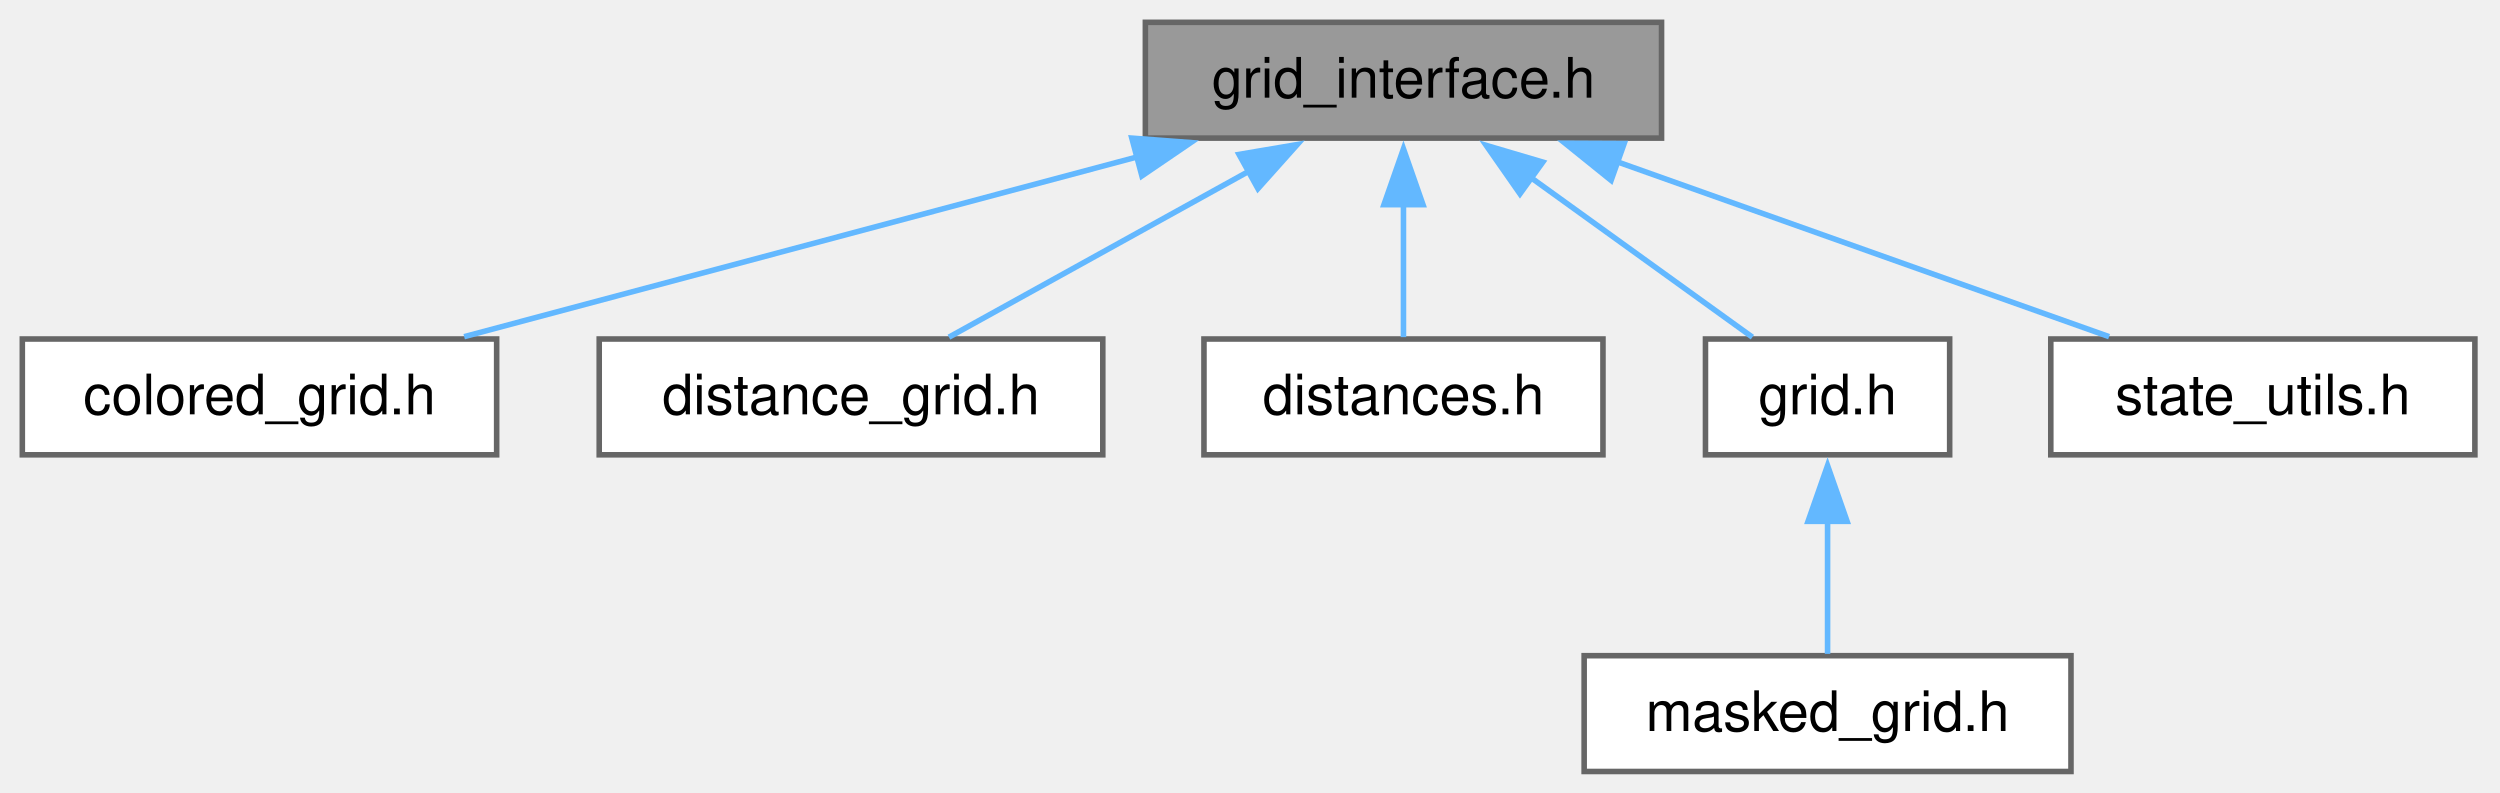
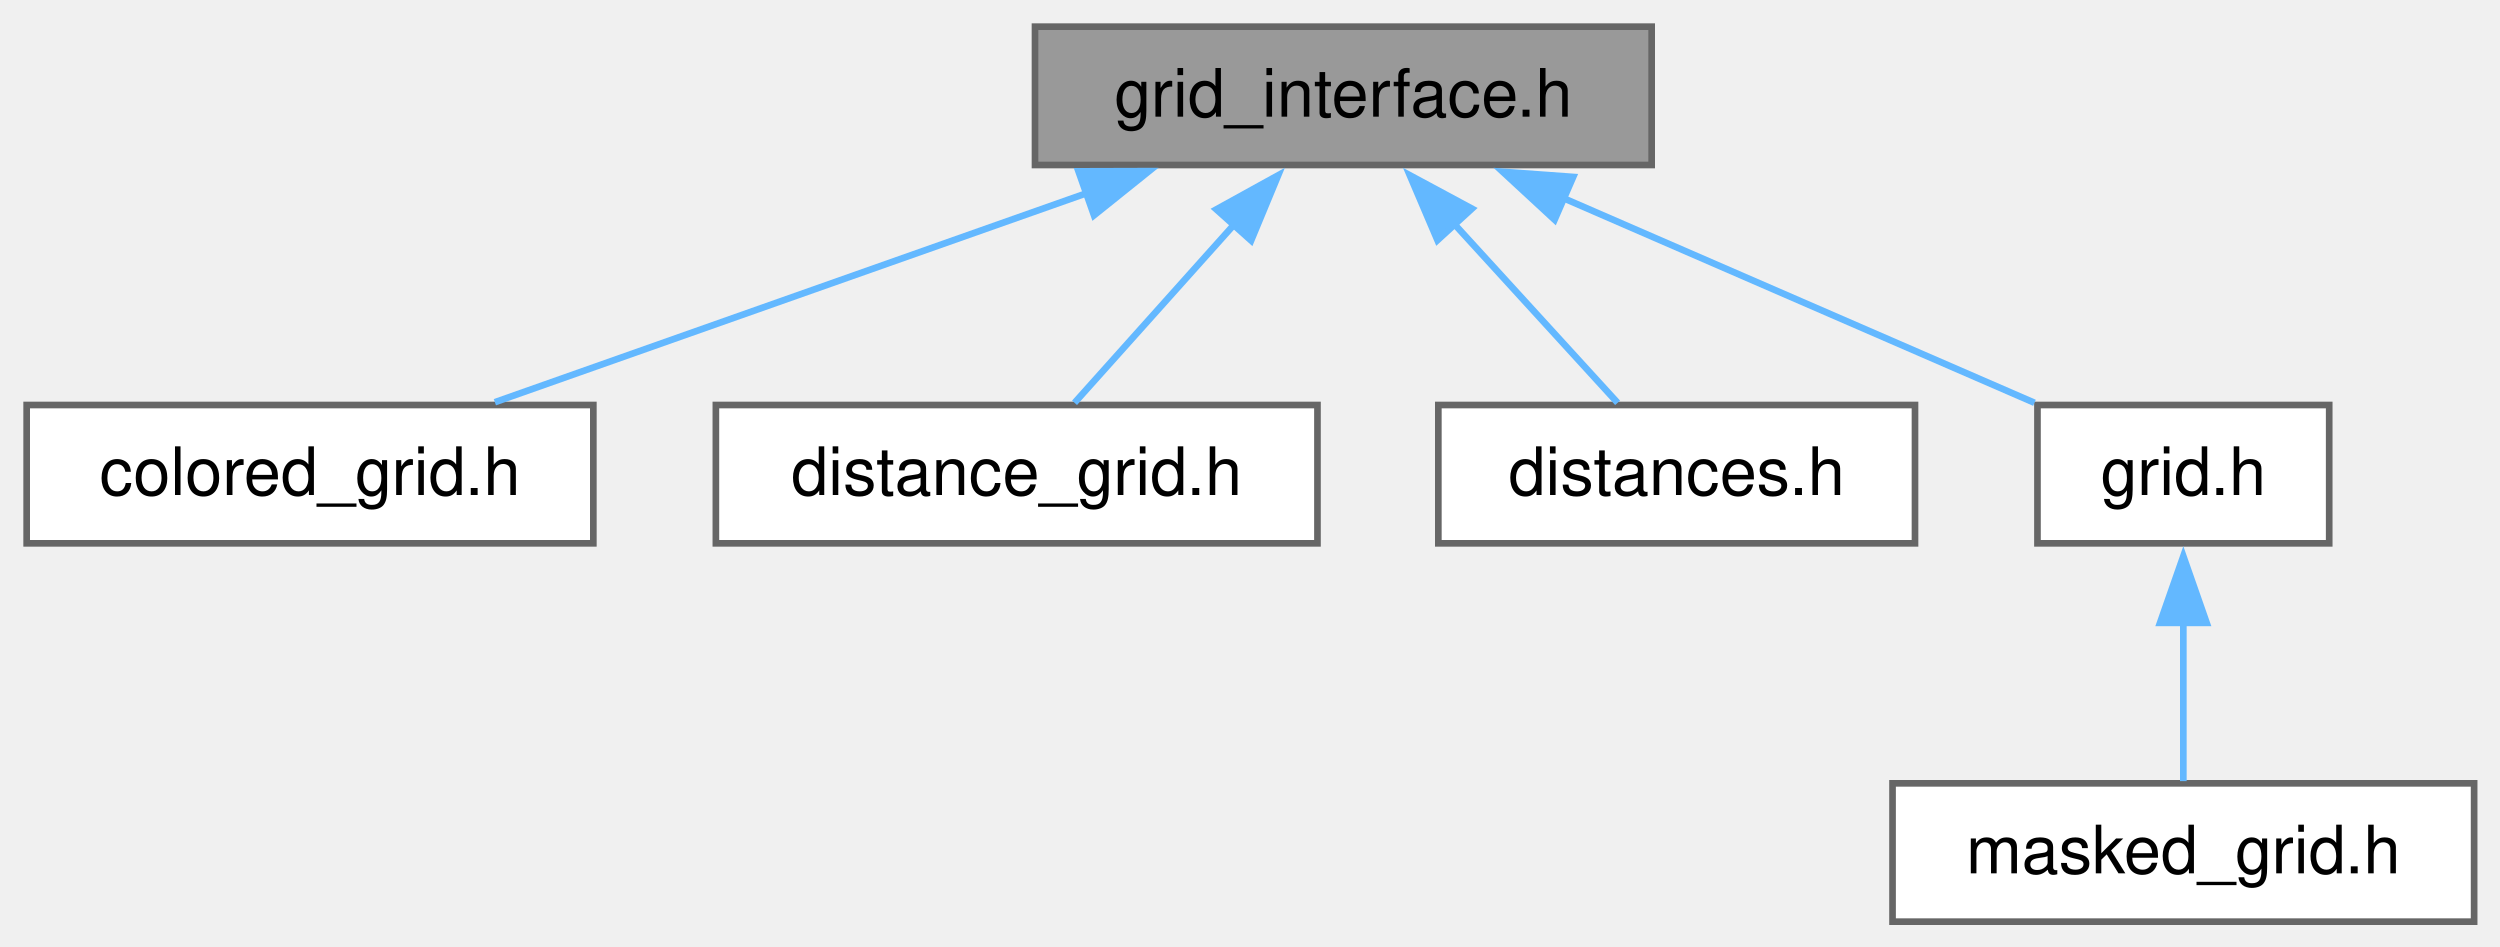
- <svg xmlns="http://www.w3.org/2000/svg" xmlns:xlink="http://www.w3.org/1999/xlink" width="448pt" height="142pt" viewBox="0.00 0.00 448.00 142.00">
+ <svg xmlns="http://www.w3.org/2000/svg" xmlns:xlink="http://www.w3.org/1999/xlink" width="375pt" height="142pt" viewBox="0.00 0.00 375.00 142.00">
  <g id="graph0" class="graph" transform="scale(1 1) rotate(0) translate(4 138.25)">
    <g id="Node000001" class="node">
      <g id="a_Node000001">
        <a xlink:title=" ">
-           <polygon fill="#999999" stroke="#666666" points="293.75,-134.25 201.25,-134.25 201.25,-113.5 293.75,-113.5 293.75,-134.25" />
-           <text xml:space="preserve" text-anchor="middle" x="247.5" y="-120.75" font-family="Helvetica,sans-Serif" font-size="10.00">grid_interface.h</text>
+           <polygon fill="#999999" stroke="#666666" points="243.75,-134.25 151.25,-134.25 151.25,-113.5 243.75,-113.5 243.75,-134.25" />
+           <text xml:space="preserve" text-anchor="middle" x="197.5" y="-120.75" font-family="Helvetica,sans-Serif" font-size="10.00">grid_interface.h</text>
        </a>
      </g>
    </g>
    <g id="Node000002" class="node">
      <g id="a_Node000002">
        <a xlink:href="colored__grid_8h.html" target="_top" xlink:title=" ">
          <polygon fill="white" stroke="#666666" points="85,-77.5 0,-77.5 0,-56.75 85,-56.75 85,-77.5" />
          <text xml:space="preserve" text-anchor="middle" x="42.5" y="-64" font-family="Helvetica,sans-Serif" font-size="10.00">colored_grid.h</text>
        </a>
      </g>
    </g>
    <g id="edge1_Node000001_Node000002" class="edge">
      <g id="a_edge1_Node000001_Node000002">
        <a xlink:title=" ">
-           <path fill="none" stroke="#63b8ff" d="M199.89,-110.16C163.09,-100.33 112.9,-86.93 79.18,-77.92" />
-           <polygon fill="#63b8ff" stroke="#63b8ff" points="198.82,-113.5 209.39,-112.7 200.63,-106.73 198.82,-113.5" />
+           <path fill="none" stroke="#63b8ff" d="M158.96,-109.26C131.4,-99.53 94.96,-86.65 70.23,-77.92" />
+           <polygon fill="#63b8ff" stroke="#63b8ff" points="157.77,-112.55 168.36,-112.58 160.1,-105.95 157.77,-112.55" />
        </a>
      </g>
    </g>
    <g id="Node000003" class="node">
      <g id="a_Node000003">
        <a xlink:href="distance__grid_8h.html" target="_top" xlink:title=" ">
          <polygon fill="white" stroke="#666666" points="193.62,-77.5 103.38,-77.5 103.38,-56.75 193.62,-56.75 193.62,-77.5" />
          <text xml:space="preserve" text-anchor="middle" x="148.5" y="-64" font-family="Helvetica,sans-Serif" font-size="10.00">distance_grid.h</text>
        </a>
      </g>
    </g>
    <g id="edge2_Node000001_Node000003" class="edge">
      <g id="a_edge2_Node000001_Node000003">
        <a xlink:title=" ">
-           <path fill="none" stroke="#63b8ff" d="M219.74,-107.53C202.52,-98 180.92,-86.06 166.05,-77.83" />
-           <polygon fill="#63b8ff" stroke="#63b8ff" points="218.03,-110.58 228.48,-112.35 221.42,-104.45 218.03,-110.58" />
+           <path fill="none" stroke="#63b8ff" d="M181.3,-104.77C173.25,-95.78 163.85,-85.28 157.18,-77.83" />
+           <polygon fill="#63b8ff" stroke="#63b8ff" points="178.45,-106.84 187.73,-111.96 183.67,-102.17 178.45,-106.84" />
        </a>
      </g>
    </g>
    <g id="Node000004" class="node">
      <g id="a_Node000004">
        <a xlink:href="distances_8h.html" target="_top" xlink:title=" ">
          <polygon fill="white" stroke="#666666" points="283.25,-77.5 211.75,-77.5 211.75,-56.75 283.25,-56.75 283.25,-77.5" />
          <text xml:space="preserve" text-anchor="middle" x="247.5" y="-64" font-family="Helvetica,sans-Serif" font-size="10.00">distances.h</text>
        </a>
      </g>
    </g>
    <g id="edge3_Node000001_Node000004" class="edge">
      <g id="a_edge3_Node000001_Node000004">
        <a xlink:title=" ">
-           <path fill="none" stroke="#63b8ff" d="M247.5,-101.63C247.5,-93.41 247.5,-84.43 247.5,-77.83" />
-           <polygon fill="#63b8ff" stroke="#63b8ff" points="244,-101.57 247.5,-111.57 251,-101.57 244,-101.57" />
+           <path fill="none" stroke="#63b8ff" d="M214.03,-104.77C222.24,-95.78 231.83,-85.28 238.64,-77.83" />
+           <polygon fill="#63b8ff" stroke="#63b8ff" points="211.62,-102.22 207.46,-111.97 216.79,-106.95 211.62,-102.22" />
        </a>
      </g>
    </g>
    <g id="Node000005" class="node">
      <g id="a_Node000005">
        <a xlink:href="grid_8h.html" target="_top" xlink:title=" ">
          <polygon fill="white" stroke="#666666" points="345.38,-77.5 301.62,-77.5 301.62,-56.75 345.38,-56.75 345.38,-77.5" />
          <text xml:space="preserve" text-anchor="middle" x="323.5" y="-64" font-family="Helvetica,sans-Serif" font-size="10.00">grid.h</text>
        </a>
      </g>
    </g>
    <g id="edge4_Node000001_Node000005" class="edge">
      <g id="a_edge4_Node000001_Node000005">
        <a xlink:title=" ">
-           <path fill="none" stroke="#63b8ff" d="M270.32,-106.44C283.27,-97.11 299.04,-85.75 310.03,-77.83" />
-           <polygon fill="#63b8ff" stroke="#63b8ff" points="268.38,-103.52 262.32,-112.2 272.47,-109.2 268.38,-103.52" />
-         </a>
-       </g>
-     </g>
-     <g id="Node000007" class="node">
-       <g id="a_Node000007">
-         <a xlink:href="state__utils_8h.html" target="_top" xlink:title="Namespace containing utility functions for maze builder states.">
-           <polygon fill="white" stroke="#666666" points="439.5,-77.5 363.5,-77.5 363.5,-56.75 439.5,-56.75 439.5,-77.5" />
-           <text xml:space="preserve" text-anchor="middle" x="401.5" y="-64" font-family="Helvetica,sans-Serif" font-size="10.00">state_utils.h</text>
-         </a>
-       </g>
-     </g>
-     <g id="edge6_Node000001_Node000007" class="edge">
-       <g id="a_edge6_Node000001_Node000007">
-         <a xlink:title=" ">
-           <path fill="none" stroke="#63b8ff" d="M285.79,-109.26C313.17,-99.53 349.38,-86.65 373.95,-77.92" />
-           <polygon fill="#63b8ff" stroke="#63b8ff" points="284.71,-105.93 276.46,-112.58 287.05,-112.53 284.71,-105.93" />
+           <path fill="none" stroke="#63b8ff" d="M230.37,-108.59C252.65,-98.91 281.52,-86.37 301.17,-77.83" />
+           <polygon fill="#63b8ff" stroke="#63b8ff" points="229.19,-105.29 221.41,-112.48 231.98,-111.71 229.19,-105.29" />
        </a>
      </g>
    </g>
    <g id="Node000006" class="node">
      <g id="a_Node000006">
        <a xlink:href="masked__grid_8h.html" target="_top" xlink:title=" ">
          <polygon fill="white" stroke="#666666" points="367.12,-20.75 279.88,-20.75 279.88,0 367.12,0 367.12,-20.75" />
          <text xml:space="preserve" text-anchor="middle" x="323.5" y="-7.25" font-family="Helvetica,sans-Serif" font-size="10.00">masked_grid.h</text>
        </a>
      </g>
    </g>
    <g id="edge5_Node000005_Node000006" class="edge">
      <g id="a_edge5_Node000005_Node000006">
        <a xlink:title=" ">
          <path fill="none" stroke="#63b8ff" d="M323.5,-44.88C323.5,-36.66 323.5,-27.68 323.5,-21.08" />
          <polygon fill="#63b8ff" stroke="#63b8ff" points="320,-44.82 323.5,-54.82 327,-44.82 320,-44.82" />
        </a>
      </g>
    </g>
  </g>
</svg>
